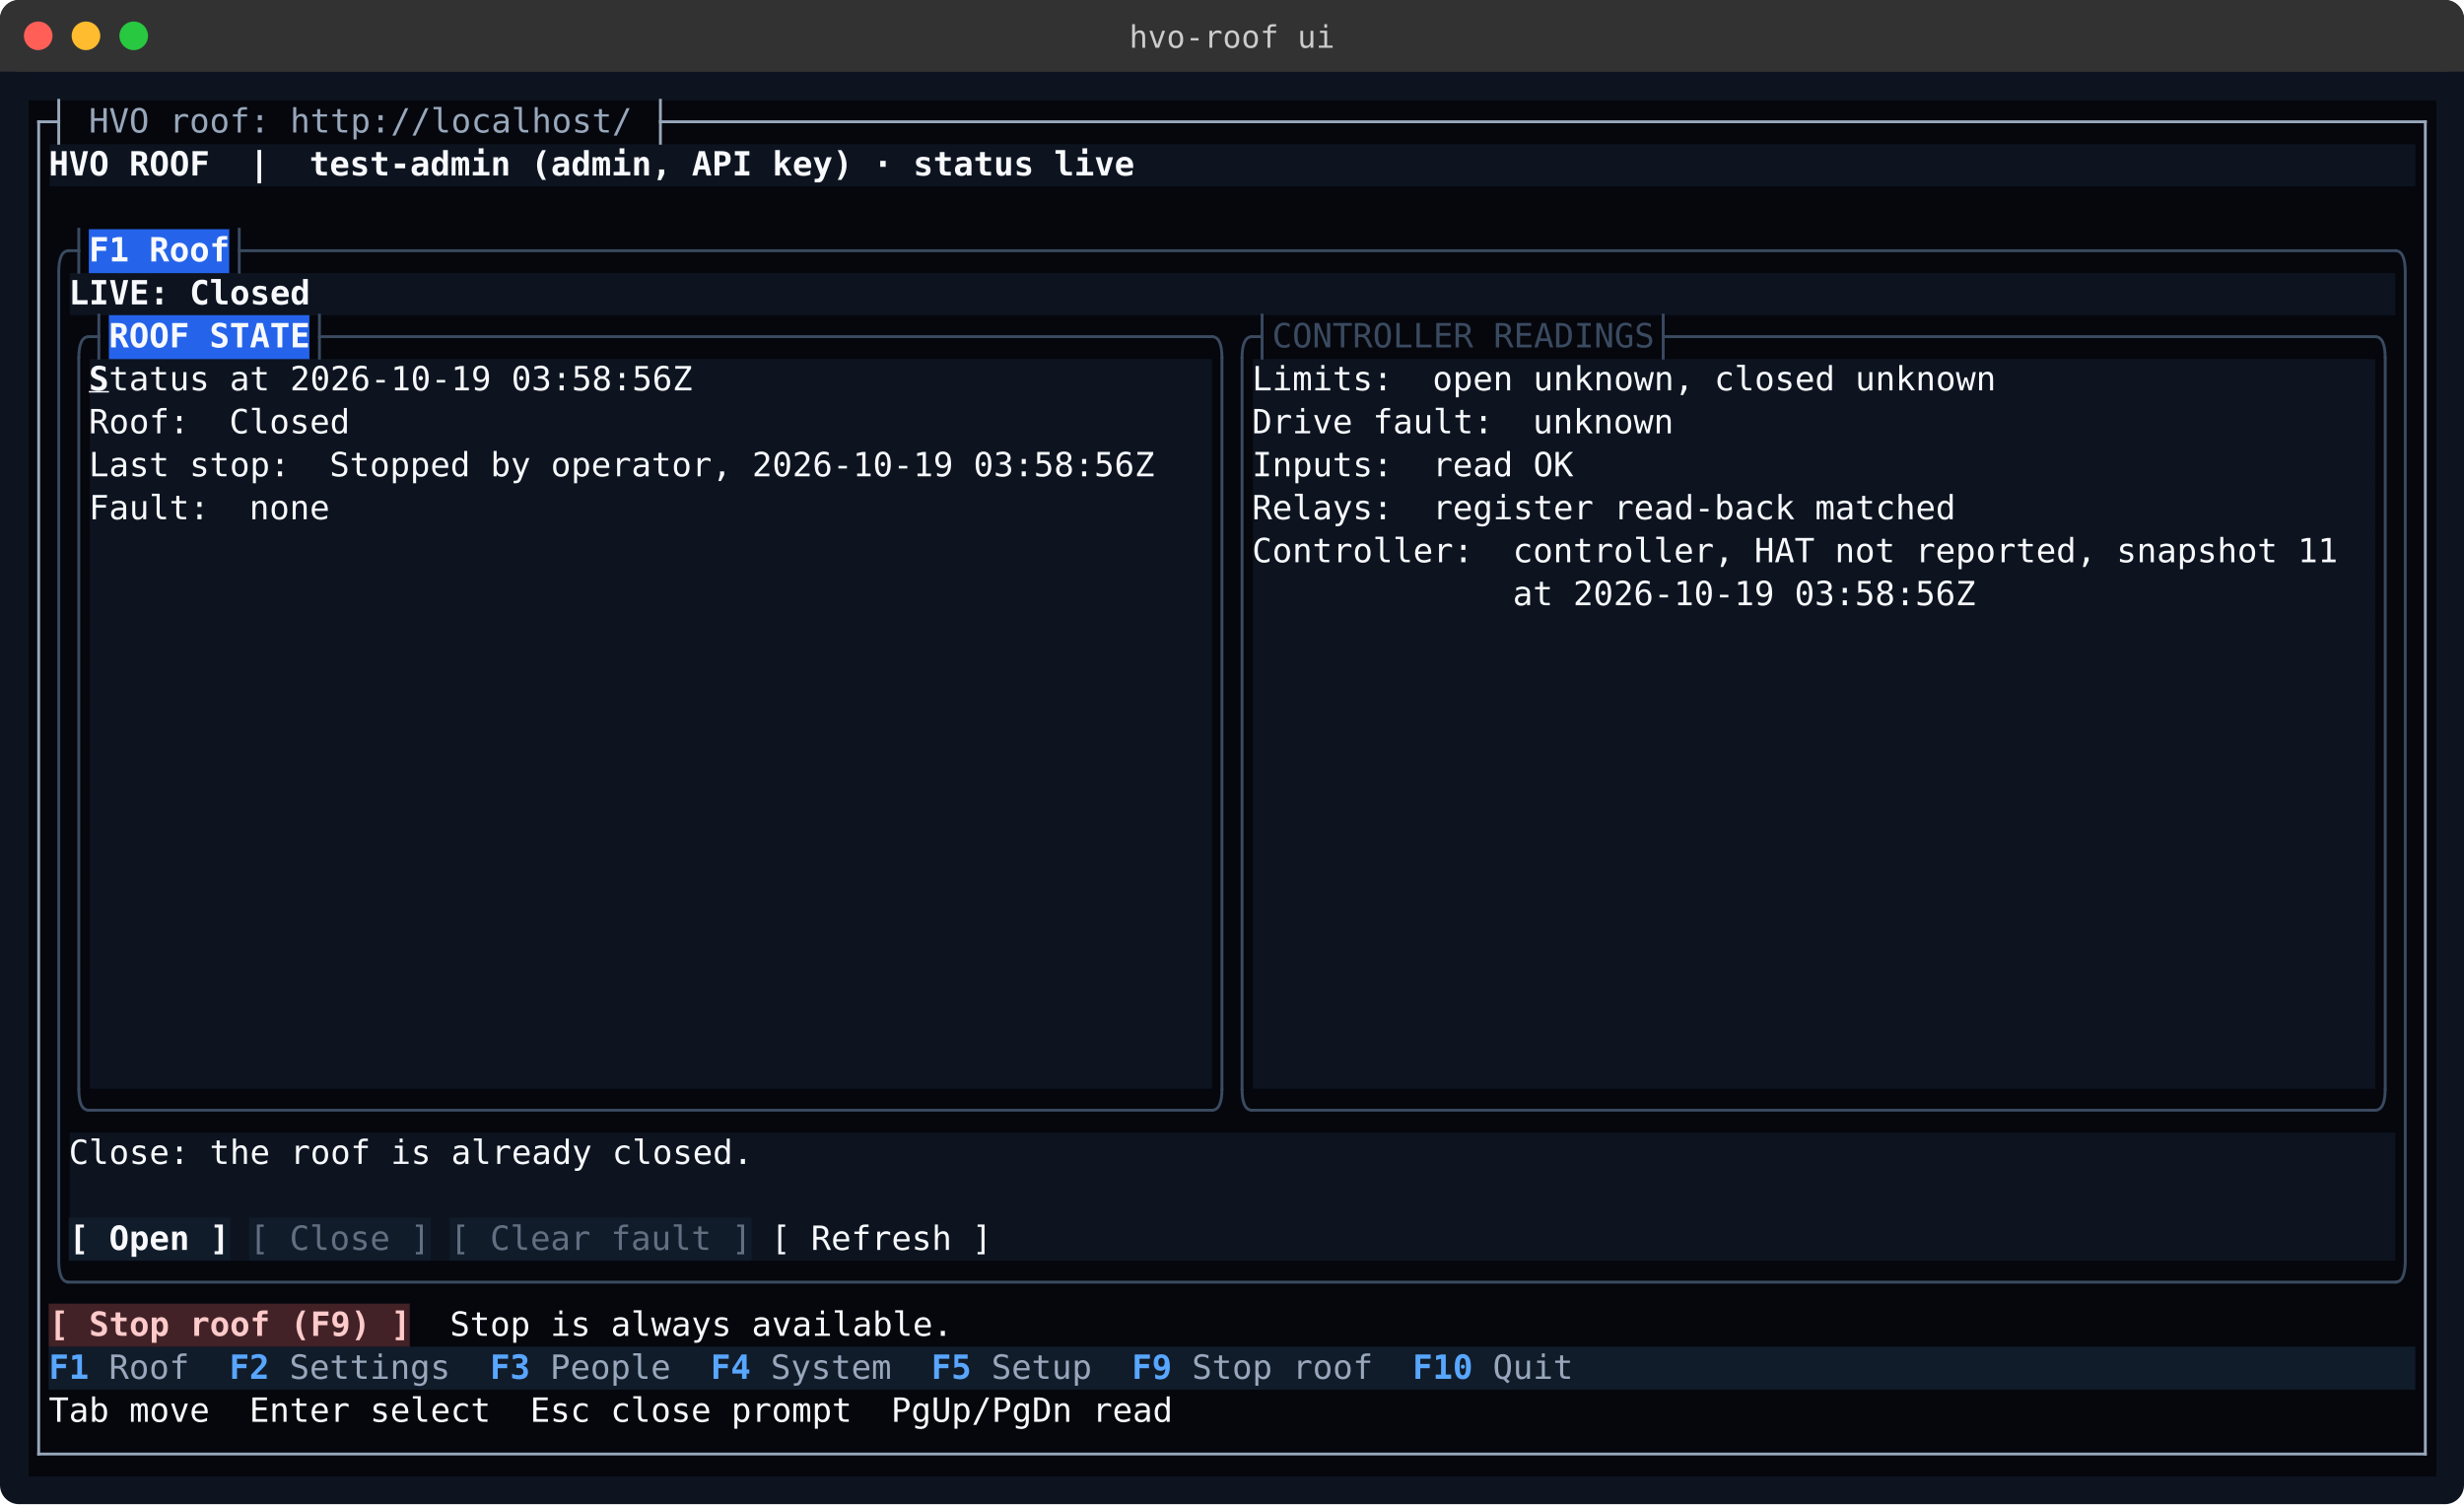
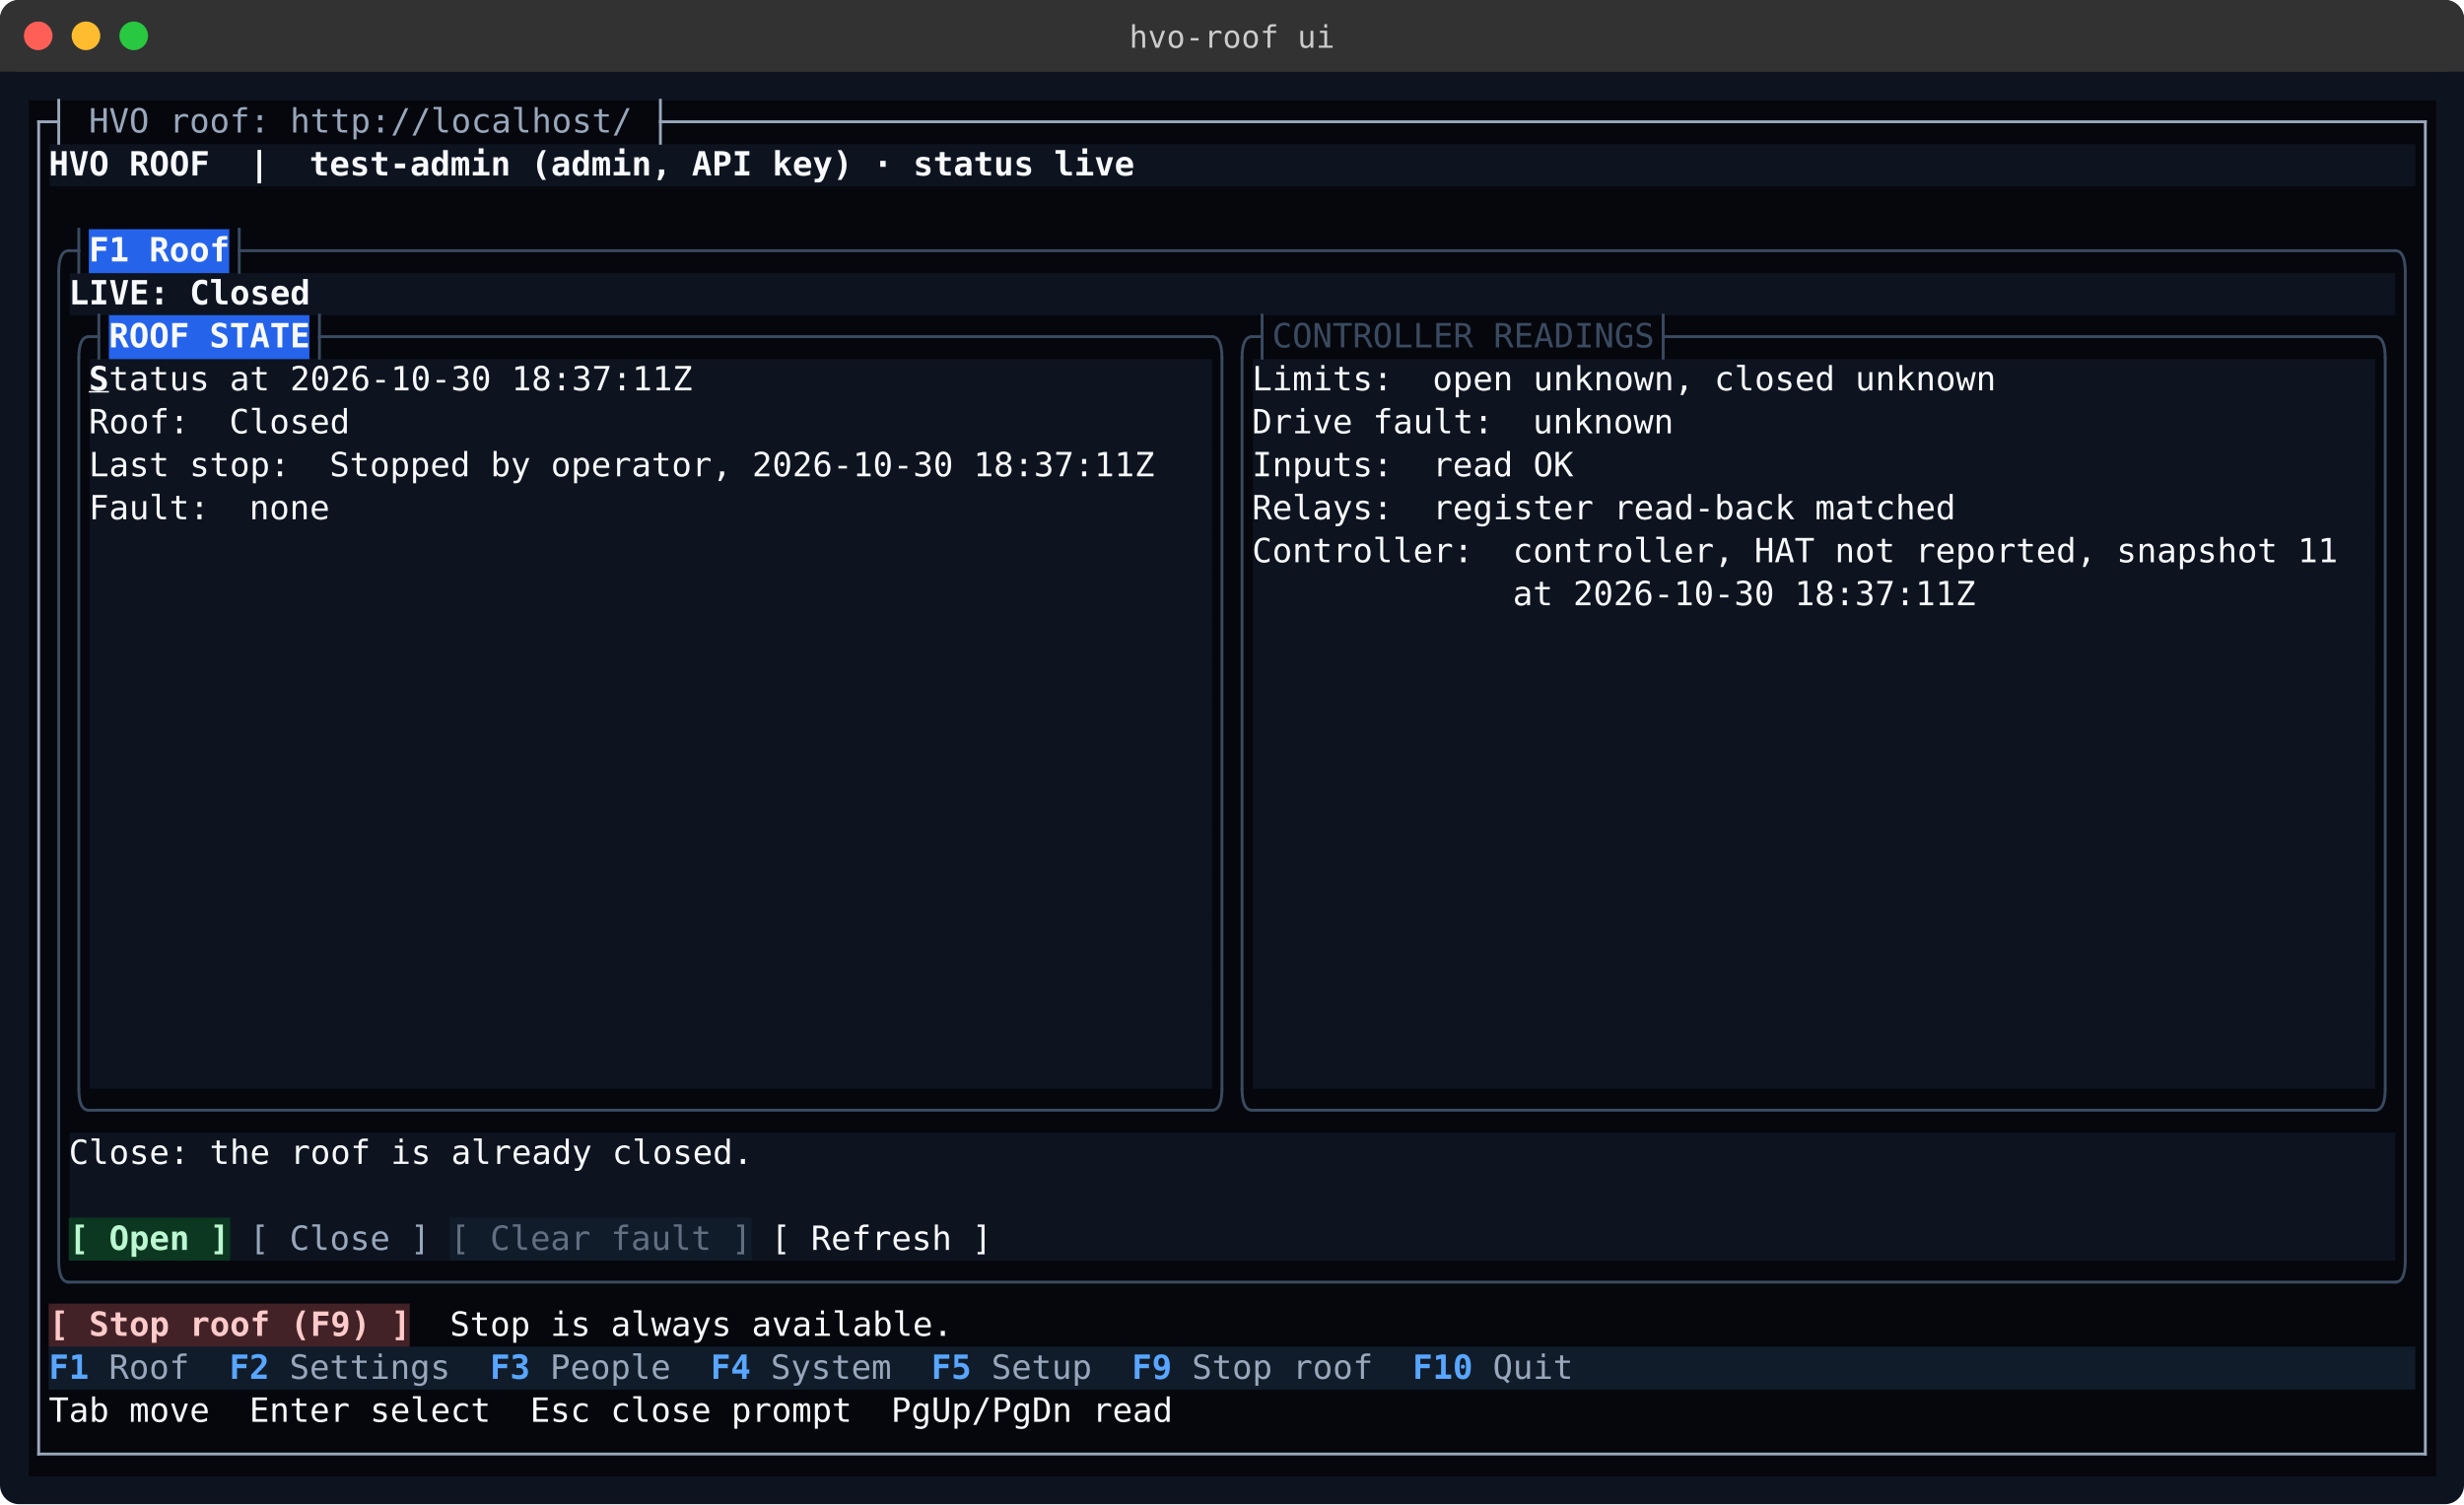
<svg xmlns="http://www.w3.org/2000/svg" width="1032" height="630" viewBox="0 0 1032.00 630.00" role="img" aria-label="hvo-roof ui">
  <g font-family="ui-monospace, SFMono-Regular, 'Cascadia Mono', 'DejaVu Sans Mono', Menlo, Consolas, 'Liberation Mono', monospace" font-size="14" xml:space="preserve" style="white-space: pre">
    <rect x="0" y="0" width="1032.00" height="630.00" rx="8" fill="#0d1420" />
    <rect x="0" y="0" width="1032.00" height="30" rx="8" fill="#323233" />
    <rect x="0" y="22" width="1032.00" height="8" fill="#323233" />
    <circle cx="16" cy="15.0" r="6" fill="#ff5f57" />
    <circle cx="36" cy="15.0" r="6" fill="#febc2e" />
    <circle cx="56" cy="15.0" r="6" fill="#28c840" />
    <text x="516.00" y="20.0" fill="#cccccc" text-anchor="middle" font-size="13">hvo-roof ui</text>
    <rect x="12.00" y="42" width="1008.40" height="18.4" fill="#05070d" />
    <rect x="12.00" y="60" width="8.80" height="18.4" fill="#05070d" />
    <rect x="1011.60" y="60" width="8.80" height="18.4" fill="#05070d" />
    <rect x="12.00" y="78" width="1008.40" height="18.4" fill="#05070d" />
    <rect x="12.00" y="96" width="25.60" height="18.4" fill="#05070d" />
    <rect x="37.20" y="96" width="59.20" height="18.4" fill="#2563eb" />
    <rect x="96.00" y="96" width="924.40" height="18.4" fill="#05070d" />
    <rect x="12.00" y="114" width="17.20" height="18.4" fill="#05070d" />
    <rect x="1003.20" y="114" width="17.20" height="18.4" fill="#05070d" />
    <rect x="12.00" y="132" width="34.00" height="18.4" fill="#05070d" />
    <rect x="45.60" y="132" width="84.40" height="18.4" fill="#2563eb" />
    <rect x="129.60" y="132" width="890.80" height="18.4" fill="#05070d" />
    <rect x="12.00" y="150" width="25.60" height="18.4" fill="#05070d" />
    <rect x="507.60" y="150" width="17.20" height="18.4" fill="#05070d" />
    <rect x="994.80" y="150" width="25.60" height="18.4" fill="#05070d" />
    <rect x="12.00" y="168" width="25.60" height="18.4" fill="#05070d" />
    <rect x="507.60" y="168" width="17.20" height="18.4" fill="#05070d" />
    <rect x="994.80" y="168" width="25.60" height="18.4" fill="#05070d" />
    <rect x="12.00" y="186" width="25.60" height="18.4" fill="#05070d" />
    <rect x="507.60" y="186" width="17.20" height="18.4" fill="#05070d" />
    <rect x="994.80" y="186" width="25.60" height="18.4" fill="#05070d" />
    <rect x="12.00" y="204" width="25.60" height="18.4" fill="#05070d" />
    <rect x="507.60" y="204" width="17.20" height="18.4" fill="#05070d" />
    <rect x="994.80" y="204" width="25.60" height="18.4" fill="#05070d" />
    <rect x="12.00" y="222" width="25.60" height="18.4" fill="#05070d" />
    <rect x="507.60" y="222" width="17.20" height="18.4" fill="#05070d" />
    <rect x="994.80" y="222" width="25.60" height="18.4" fill="#05070d" />
    <rect x="12.00" y="240" width="25.60" height="18.4" fill="#05070d" />
    <rect x="507.60" y="240" width="17.20" height="18.4" fill="#05070d" />
    <rect x="994.80" y="240" width="25.60" height="18.4" fill="#05070d" />
    <rect x="12.00" y="258" width="25.60" height="18.4" fill="#05070d" />
    <rect x="507.60" y="258" width="17.20" height="18.4" fill="#05070d" />
    <rect x="994.80" y="258" width="25.60" height="18.4" fill="#05070d" />
    <rect x="12.00" y="276" width="25.60" height="18.4" fill="#05070d" />
    <rect x="507.60" y="276" width="17.20" height="18.4" fill="#05070d" />
    <rect x="994.80" y="276" width="25.60" height="18.4" fill="#05070d" />
    <rect x="12.00" y="294" width="25.60" height="18.4" fill="#05070d" />
    <rect x="507.60" y="294" width="17.20" height="18.4" fill="#05070d" />
    <rect x="994.80" y="294" width="25.60" height="18.4" fill="#05070d" />
    <rect x="12.00" y="312" width="25.60" height="18.4" fill="#05070d" />
    <rect x="507.60" y="312" width="17.20" height="18.4" fill="#05070d" />
    <rect x="994.80" y="312" width="25.60" height="18.4" fill="#05070d" />
    <rect x="12.00" y="330" width="25.60" height="18.4" fill="#05070d" />
    <rect x="507.60" y="330" width="17.20" height="18.4" fill="#05070d" />
    <rect x="994.80" y="330" width="25.60" height="18.4" fill="#05070d" />
    <rect x="12.00" y="348" width="25.60" height="18.4" fill="#05070d" />
    <rect x="507.60" y="348" width="17.20" height="18.4" fill="#05070d" />
    <rect x="994.80" y="348" width="25.60" height="18.4" fill="#05070d" />
    <rect x="12.00" y="366" width="25.60" height="18.4" fill="#05070d" />
    <rect x="507.60" y="366" width="17.20" height="18.4" fill="#05070d" />
    <rect x="994.80" y="366" width="25.60" height="18.4" fill="#05070d" />
    <rect x="12.00" y="384" width="25.60" height="18.4" fill="#05070d" />
    <rect x="507.60" y="384" width="17.20" height="18.4" fill="#05070d" />
    <rect x="994.80" y="384" width="25.60" height="18.4" fill="#05070d" />
    <rect x="12.00" y="402" width="25.60" height="18.4" fill="#05070d" />
    <rect x="507.60" y="402" width="17.20" height="18.4" fill="#05070d" />
    <rect x="994.80" y="402" width="25.60" height="18.4" fill="#05070d" />
    <rect x="12.00" y="420" width="25.60" height="18.4" fill="#05070d" />
    <rect x="507.60" y="420" width="17.20" height="18.4" fill="#05070d" />
    <rect x="994.80" y="420" width="25.60" height="18.4" fill="#05070d" />
    <rect x="12.00" y="438" width="25.60" height="18.4" fill="#05070d" />
    <rect x="507.60" y="438" width="17.20" height="18.4" fill="#05070d" />
    <rect x="994.80" y="438" width="25.60" height="18.4" fill="#05070d" />
    <rect x="12.00" y="456" width="1008.40" height="18.4" fill="#05070d" />
    <rect x="12.00" y="474" width="17.20" height="18.4" fill="#05070d" />
    <rect x="1003.20" y="474" width="17.20" height="18.4" fill="#05070d" />
    <rect x="12.00" y="492" width="17.20" height="18.4" fill="#05070d" />
    <rect x="1003.20" y="492" width="17.20" height="18.4" fill="#05070d" />
    <rect x="12.00" y="510" width="17.20" height="18.4" fill="#05070d" />
-     <rect x="28.80" y="510" width="67.60" height="18.4" fill="#111c2a" />
-     <rect x="104.40" y="510" width="76.00" height="18.4" fill="#111c2a" />
+     <rect x="28.80" y="510" width="67.60" height="18.4" fill="#0c3721" />
    <rect x="188.40" y="510" width="126.40" height="18.4" fill="#111c2a" />
    <rect x="1003.20" y="510" width="17.20" height="18.4" fill="#05070d" />
    <rect x="12.00" y="528" width="1008.40" height="18.4" fill="#05070d" />
    <rect x="12.00" y="546" width="8.80" height="18.4" fill="#05070d" />
    <rect x="20.40" y="546" width="151.60" height="18.4" fill="#422226" />
    <rect x="171.60" y="546" width="848.80" height="18.4" fill="#05070d" />
    <rect x="12.00" y="564" width="8.80" height="18.4" fill="#05070d" />
    <rect x="20.40" y="564" width="991.60" height="18.4" fill="#111c2a" />
    <rect x="1011.60" y="564" width="8.80" height="18.4" fill="#05070d" />
    <rect x="12.00" y="582" width="1008.40" height="18.4" fill="#05070d" />
    <rect x="12.00" y="600" width="1008.40" height="18.4" fill="#05070d" />
    <line x1="16.20" y1="50.40" x2="16.20" y2="609.60" stroke="#98a7bb" stroke-width="1.2" />
    <line x1="15.60" y1="51.00" x2="25.20" y2="51.00" stroke="#98a7bb" stroke-width="1.2" />
    <line x1="276.00" y1="51.00" x2="1016.40" y2="51.00" stroke="#98a7bb" stroke-width="1.2" />
    <line x1="24.60" y1="41.40" x2="24.60" y2="60.60" stroke="#98a7bb" stroke-width="1.2" />
    <line x1="276.60" y1="41.40" x2="276.60" y2="60.60" stroke="#98a7bb" stroke-width="1.2" />
    <line x1="1015.80" y1="50.40" x2="1015.80" y2="609.60" stroke="#98a7bb" stroke-width="1.2" />
    <line x1="33.00" y1="95.40" x2="33.00" y2="114.60" stroke="#3a4a60" stroke-width="1.2" />
    <line x1="33.00" y1="149.40" x2="33.00" y2="456.60" stroke="#3a4a60" stroke-width="1.2" />
    <line x1="28.20" y1="105.00" x2="33.60" y2="105.00" stroke="#3a4a60" stroke-width="1.2" />
    <line x1="99.60" y1="105.00" x2="1003.80" y2="105.00" stroke="#3a4a60" stroke-width="1.2" />
    <line x1="100.20" y1="95.40" x2="100.20" y2="114.60" stroke="#3a4a60" stroke-width="1.2" />
    <line x1="24.60" y1="113.40" x2="24.60" y2="528.60" stroke="#3a4a60" stroke-width="1.2" />
    <line x1="1007.40" y1="113.40" x2="1007.40" y2="528.60" stroke="#3a4a60" stroke-width="1.2" />
    <line x1="41.40" y1="131.40" x2="41.40" y2="150.60" stroke="#3a4a60" stroke-width="1.2" />
    <line x1="36.60" y1="141.00" x2="42.00" y2="141.00" stroke="#3a4a60" stroke-width="1.2" />
    <line x1="133.20" y1="141.00" x2="508.20" y2="141.00" stroke="#3a4a60" stroke-width="1.2" />
    <line x1="523.80" y1="141.00" x2="529.20" y2="141.00" stroke="#3a4a60" stroke-width="1.2" />
    <line x1="696.00" y1="141.00" x2="995.40" y2="141.00" stroke="#3a4a60" stroke-width="1.2" />
    <line x1="133.80" y1="131.40" x2="133.80" y2="150.60" stroke="#3a4a60" stroke-width="1.2" />
    <line x1="528.60" y1="131.40" x2="528.60" y2="150.60" stroke="#3a4a60" stroke-width="1.2" />
    <line x1="696.60" y1="131.40" x2="696.60" y2="150.60" stroke="#3a4a60" stroke-width="1.2" />
    <line x1="511.80" y1="149.40" x2="511.80" y2="456.60" stroke="#3a4a60" stroke-width="1.2" />
    <line x1="520.20" y1="149.40" x2="520.20" y2="456.60" stroke="#3a4a60" stroke-width="1.2" />
    <line x1="999.00" y1="149.40" x2="999.00" y2="456.60" stroke="#3a4a60" stroke-width="1.2" />
    <line x1="36.60" y1="465.00" x2="508.20" y2="465.00" stroke="#3a4a60" stroke-width="1.2" />
    <line x1="523.80" y1="465.00" x2="995.40" y2="465.00" stroke="#3a4a60" stroke-width="1.2" />
    <line x1="28.20" y1="537.00" x2="1003.80" y2="537.00" stroke="#3a4a60" stroke-width="1.2" />
    <line x1="15.60" y1="609.00" x2="1016.40" y2="609.00" stroke="#98a7bb" stroke-width="1.2" />
    <path d="M28.80,105.00 Q24.60,105.00 24.60,114.00" fill="none" stroke="#3a4a60" stroke-width="1.2" />
    <path d="M1003.20,105.00 Q1007.40,105.00 1007.40,114.00" fill="none" stroke="#3a4a60" stroke-width="1.2" />
    <path d="M37.20,141.00 Q33.00,141.00 33.00,150.00" fill="none" stroke="#3a4a60" stroke-width="1.2" />
    <path d="M507.60,141.00 Q511.80,141.00 511.80,150.00" fill="none" stroke="#3a4a60" stroke-width="1.2" />
    <path d="M524.40,141.00 Q520.20,141.00 520.20,150.00" fill="none" stroke="#3a4a60" stroke-width="1.2" />
    <path d="M994.80,141.00 Q999.00,141.00 999.00,150.00" fill="none" stroke="#3a4a60" stroke-width="1.2" />
    <path d="M33.00,456.00 Q33.00,465.00 37.20,465.00" fill="none" stroke="#3a4a60" stroke-width="1.2" />
    <path d="M511.80,456.00 Q511.80,465.00 507.60,465.00" fill="none" stroke="#3a4a60" stroke-width="1.2" />
    <path d="M520.20,456.00 Q520.20,465.00 524.40,465.00" fill="none" stroke="#3a4a60" stroke-width="1.2" />
    <path d="M999.00,456.00 Q999.00,465.00 994.80,465.00" fill="none" stroke="#3a4a60" stroke-width="1.2" />
    <path d="M24.60,528.00 Q24.60,537.00 28.80,537.00" fill="none" stroke="#3a4a60" stroke-width="1.2" />
    <path d="M1007.40,528.00 Q1007.40,537.00 1003.20,537.00" fill="none" stroke="#3a4a60" stroke-width="1.2" />
    <text x="37.20" y="55.50" fill="#98a7bb" textLength="226.80" lengthAdjust="spacingAndGlyphs">HVO roof: http://localhost/</text>
    <text x="20.40" y="73.50" fill="#f7f9fc" textLength="67.20" lengthAdjust="spacingAndGlyphs" font-weight="bold">HVO ROOF</text>
    <text x="104.40" y="73.50" fill="#f7f9fc" font-weight="bold">|</text>
    <text x="129.60" y="73.50" fill="#f7f9fc" textLength="344.40" lengthAdjust="spacingAndGlyphs" font-weight="bold">test-admin (admin, API key) · status live</text>
    <text x="37.20" y="109.50" fill="#f7f9fc" textLength="58.80" lengthAdjust="spacingAndGlyphs" font-weight="bold">F1 Roof</text>
    <text x="28.80" y="127.50" fill="#f7f9fc" textLength="100.80" lengthAdjust="spacingAndGlyphs" font-weight="bold">LIVE: Closed</text>
    <text x="45.60" y="145.50" fill="#f7f9fc" textLength="84.00" lengthAdjust="spacingAndGlyphs" font-weight="bold">ROOF STATE</text>
    <text x="532.80" y="145.50" fill="#3a4a60" textLength="159.60" lengthAdjust="spacingAndGlyphs">CONTROLLER READINGS</text>
    <text x="37.20" y="163.50" fill="#f7f9fc" font-weight="bold" text-decoration="underline">S</text>
-     <text x="45.60" y="163.50" fill="#f7f9fc" textLength="243.60" lengthAdjust="spacingAndGlyphs">tatus at 2026-10-19 03:58:56Z</text>
+     <text x="45.60" y="163.50" fill="#f7f9fc" textLength="243.60" lengthAdjust="spacingAndGlyphs">tatus at 2026-10-30 18:37:11Z</text>
    <text x="524.40" y="163.50" fill="#f7f9fc" textLength="58.80" lengthAdjust="spacingAndGlyphs">Limits:</text>
    <text x="600.00" y="163.50" fill="#f7f9fc" textLength="235.20" lengthAdjust="spacingAndGlyphs">open unknown, closed unknown</text>
    <text x="37.20" y="181.50" fill="#f7f9fc" textLength="42.00" lengthAdjust="spacingAndGlyphs">Roof:</text>
    <text x="96.00" y="181.50" fill="#f7f9fc" textLength="50.40" lengthAdjust="spacingAndGlyphs">Closed</text>
    <text x="524.40" y="181.50" fill="#f7f9fc" textLength="100.80" lengthAdjust="spacingAndGlyphs">Drive fault:</text>
    <text x="642.00" y="181.50" fill="#f7f9fc" textLength="58.80" lengthAdjust="spacingAndGlyphs">unknown</text>
    <text x="37.20" y="199.50" fill="#f7f9fc" textLength="84.00" lengthAdjust="spacingAndGlyphs">Last stop:</text>
-     <text x="138.00" y="199.50" fill="#f7f9fc" textLength="344.40" lengthAdjust="spacingAndGlyphs">Stopped by operator, 2026-10-19 03:58:56Z</text>
+     <text x="138.00" y="199.50" fill="#f7f9fc" textLength="344.40" lengthAdjust="spacingAndGlyphs">Stopped by operator, 2026-10-30 18:37:11Z</text>
    <text x="524.40" y="199.50" fill="#f7f9fc" textLength="58.80" lengthAdjust="spacingAndGlyphs">Inputs:</text>
    <text x="600.00" y="199.50" fill="#f7f9fc" textLength="58.80" lengthAdjust="spacingAndGlyphs">read OK</text>
    <text x="37.20" y="217.50" fill="#f7f9fc" textLength="50.40" lengthAdjust="spacingAndGlyphs">Fault:</text>
    <text x="104.40" y="217.50" fill="#f7f9fc" textLength="33.60" lengthAdjust="spacingAndGlyphs">none</text>
    <text x="524.40" y="217.50" fill="#f7f9fc" textLength="58.80" lengthAdjust="spacingAndGlyphs">Relays:</text>
    <text x="600.00" y="217.50" fill="#f7f9fc" textLength="218.40" lengthAdjust="spacingAndGlyphs">register read-back matched</text>
    <text x="524.40" y="235.50" fill="#f7f9fc" textLength="92.40" lengthAdjust="spacingAndGlyphs">Controller:</text>
    <text x="633.60" y="235.50" fill="#f7f9fc" textLength="344.40" lengthAdjust="spacingAndGlyphs">controller, HAT not reported, snapshot 11</text>
-     <text x="633.60" y="253.50" fill="#f7f9fc" textLength="193.20" lengthAdjust="spacingAndGlyphs">at 2026-10-19 03:58:56Z</text>
+     <text x="633.60" y="253.50" fill="#f7f9fc" textLength="193.20" lengthAdjust="spacingAndGlyphs">at 2026-10-30 18:37:11Z</text>
    <text x="28.80" y="487.50" fill="#f7f9fc" textLength="285.60" lengthAdjust="spacingAndGlyphs">Close: the roof is already closed.</text>
-     <text x="28.80" y="523.50" fill="#f7f9fc" textLength="67.20" lengthAdjust="spacingAndGlyphs" font-weight="bold">[ Open ]</text>
-     <text x="104.40" y="523.50" fill="#98a7bb" textLength="75.60" lengthAdjust="spacingAndGlyphs" opacity="0.6">[ Close ]</text>
+     <text x="28.80" y="523.50" fill="#bbf7d0" textLength="67.20" lengthAdjust="spacingAndGlyphs" font-weight="bold">[ Open ]</text>
+     <text x="104.40" y="523.50" fill="#98a7bb" textLength="75.60" lengthAdjust="spacingAndGlyphs">[ Close ]</text>
    <text x="188.40" y="523.50" fill="#98a7bb" textLength="126.00" lengthAdjust="spacingAndGlyphs" opacity="0.6">[ Clear fault ]</text>
    <text x="322.80" y="523.50" fill="#f7f9fc" textLength="92.40" lengthAdjust="spacingAndGlyphs">[ Refresh ]</text>
    <text x="20.40" y="559.50" fill="#fecaca" textLength="151.20" lengthAdjust="spacingAndGlyphs" font-weight="bold">[ Stop roof (F9) ]</text>
    <text x="188.40" y="559.50" fill="#f7f9fc" textLength="210.00" lengthAdjust="spacingAndGlyphs">Stop is always available.</text>
    <text x="20.40" y="577.50" fill="#58a6ff" textLength="16.80" lengthAdjust="spacingAndGlyphs" font-weight="bold">F1</text>
    <text x="45.60" y="577.50" fill="#98a7bb" textLength="33.60" lengthAdjust="spacingAndGlyphs">Roof</text>
    <text x="96.00" y="577.50" fill="#58a6ff" textLength="16.80" lengthAdjust="spacingAndGlyphs" font-weight="bold">F2</text>
    <text x="121.20" y="577.50" fill="#98a7bb" textLength="67.20" lengthAdjust="spacingAndGlyphs">Settings</text>
    <text x="205.20" y="577.50" fill="#58a6ff" textLength="16.80" lengthAdjust="spacingAndGlyphs" font-weight="bold">F3</text>
    <text x="230.40" y="577.50" fill="#98a7bb" textLength="50.40" lengthAdjust="spacingAndGlyphs">People</text>
    <text x="297.60" y="577.50" fill="#58a6ff" textLength="16.80" lengthAdjust="spacingAndGlyphs" font-weight="bold">F4</text>
    <text x="322.80" y="577.50" fill="#98a7bb" textLength="50.40" lengthAdjust="spacingAndGlyphs">System</text>
    <text x="390.00" y="577.50" fill="#58a6ff" textLength="16.80" lengthAdjust="spacingAndGlyphs" font-weight="bold">F5</text>
    <text x="415.20" y="577.50" fill="#98a7bb" textLength="42.00" lengthAdjust="spacingAndGlyphs">Setup</text>
    <text x="474.00" y="577.50" fill="#58a6ff" textLength="16.80" lengthAdjust="spacingAndGlyphs" font-weight="bold">F9</text>
    <text x="499.20" y="577.50" fill="#98a7bb" textLength="75.60" lengthAdjust="spacingAndGlyphs">Stop roof</text>
    <text x="591.60" y="577.50" fill="#58a6ff" textLength="25.20" lengthAdjust="spacingAndGlyphs" font-weight="bold">F10</text>
    <text x="625.20" y="577.50" fill="#98a7bb" textLength="33.60" lengthAdjust="spacingAndGlyphs">Quit</text>
    <text x="20.40" y="595.50" fill="#f7f9fc" textLength="67.20" lengthAdjust="spacingAndGlyphs">Tab move</text>
    <text x="104.40" y="595.50" fill="#f7f9fc" textLength="100.80" lengthAdjust="spacingAndGlyphs">Enter select</text>
    <text x="222.00" y="595.50" fill="#f7f9fc" textLength="134.40" lengthAdjust="spacingAndGlyphs">Esc close prompt</text>
    <text x="373.20" y="595.50" fill="#f7f9fc" textLength="117.60" lengthAdjust="spacingAndGlyphs">PgUp/PgDn read</text>
  </g>
</svg>
